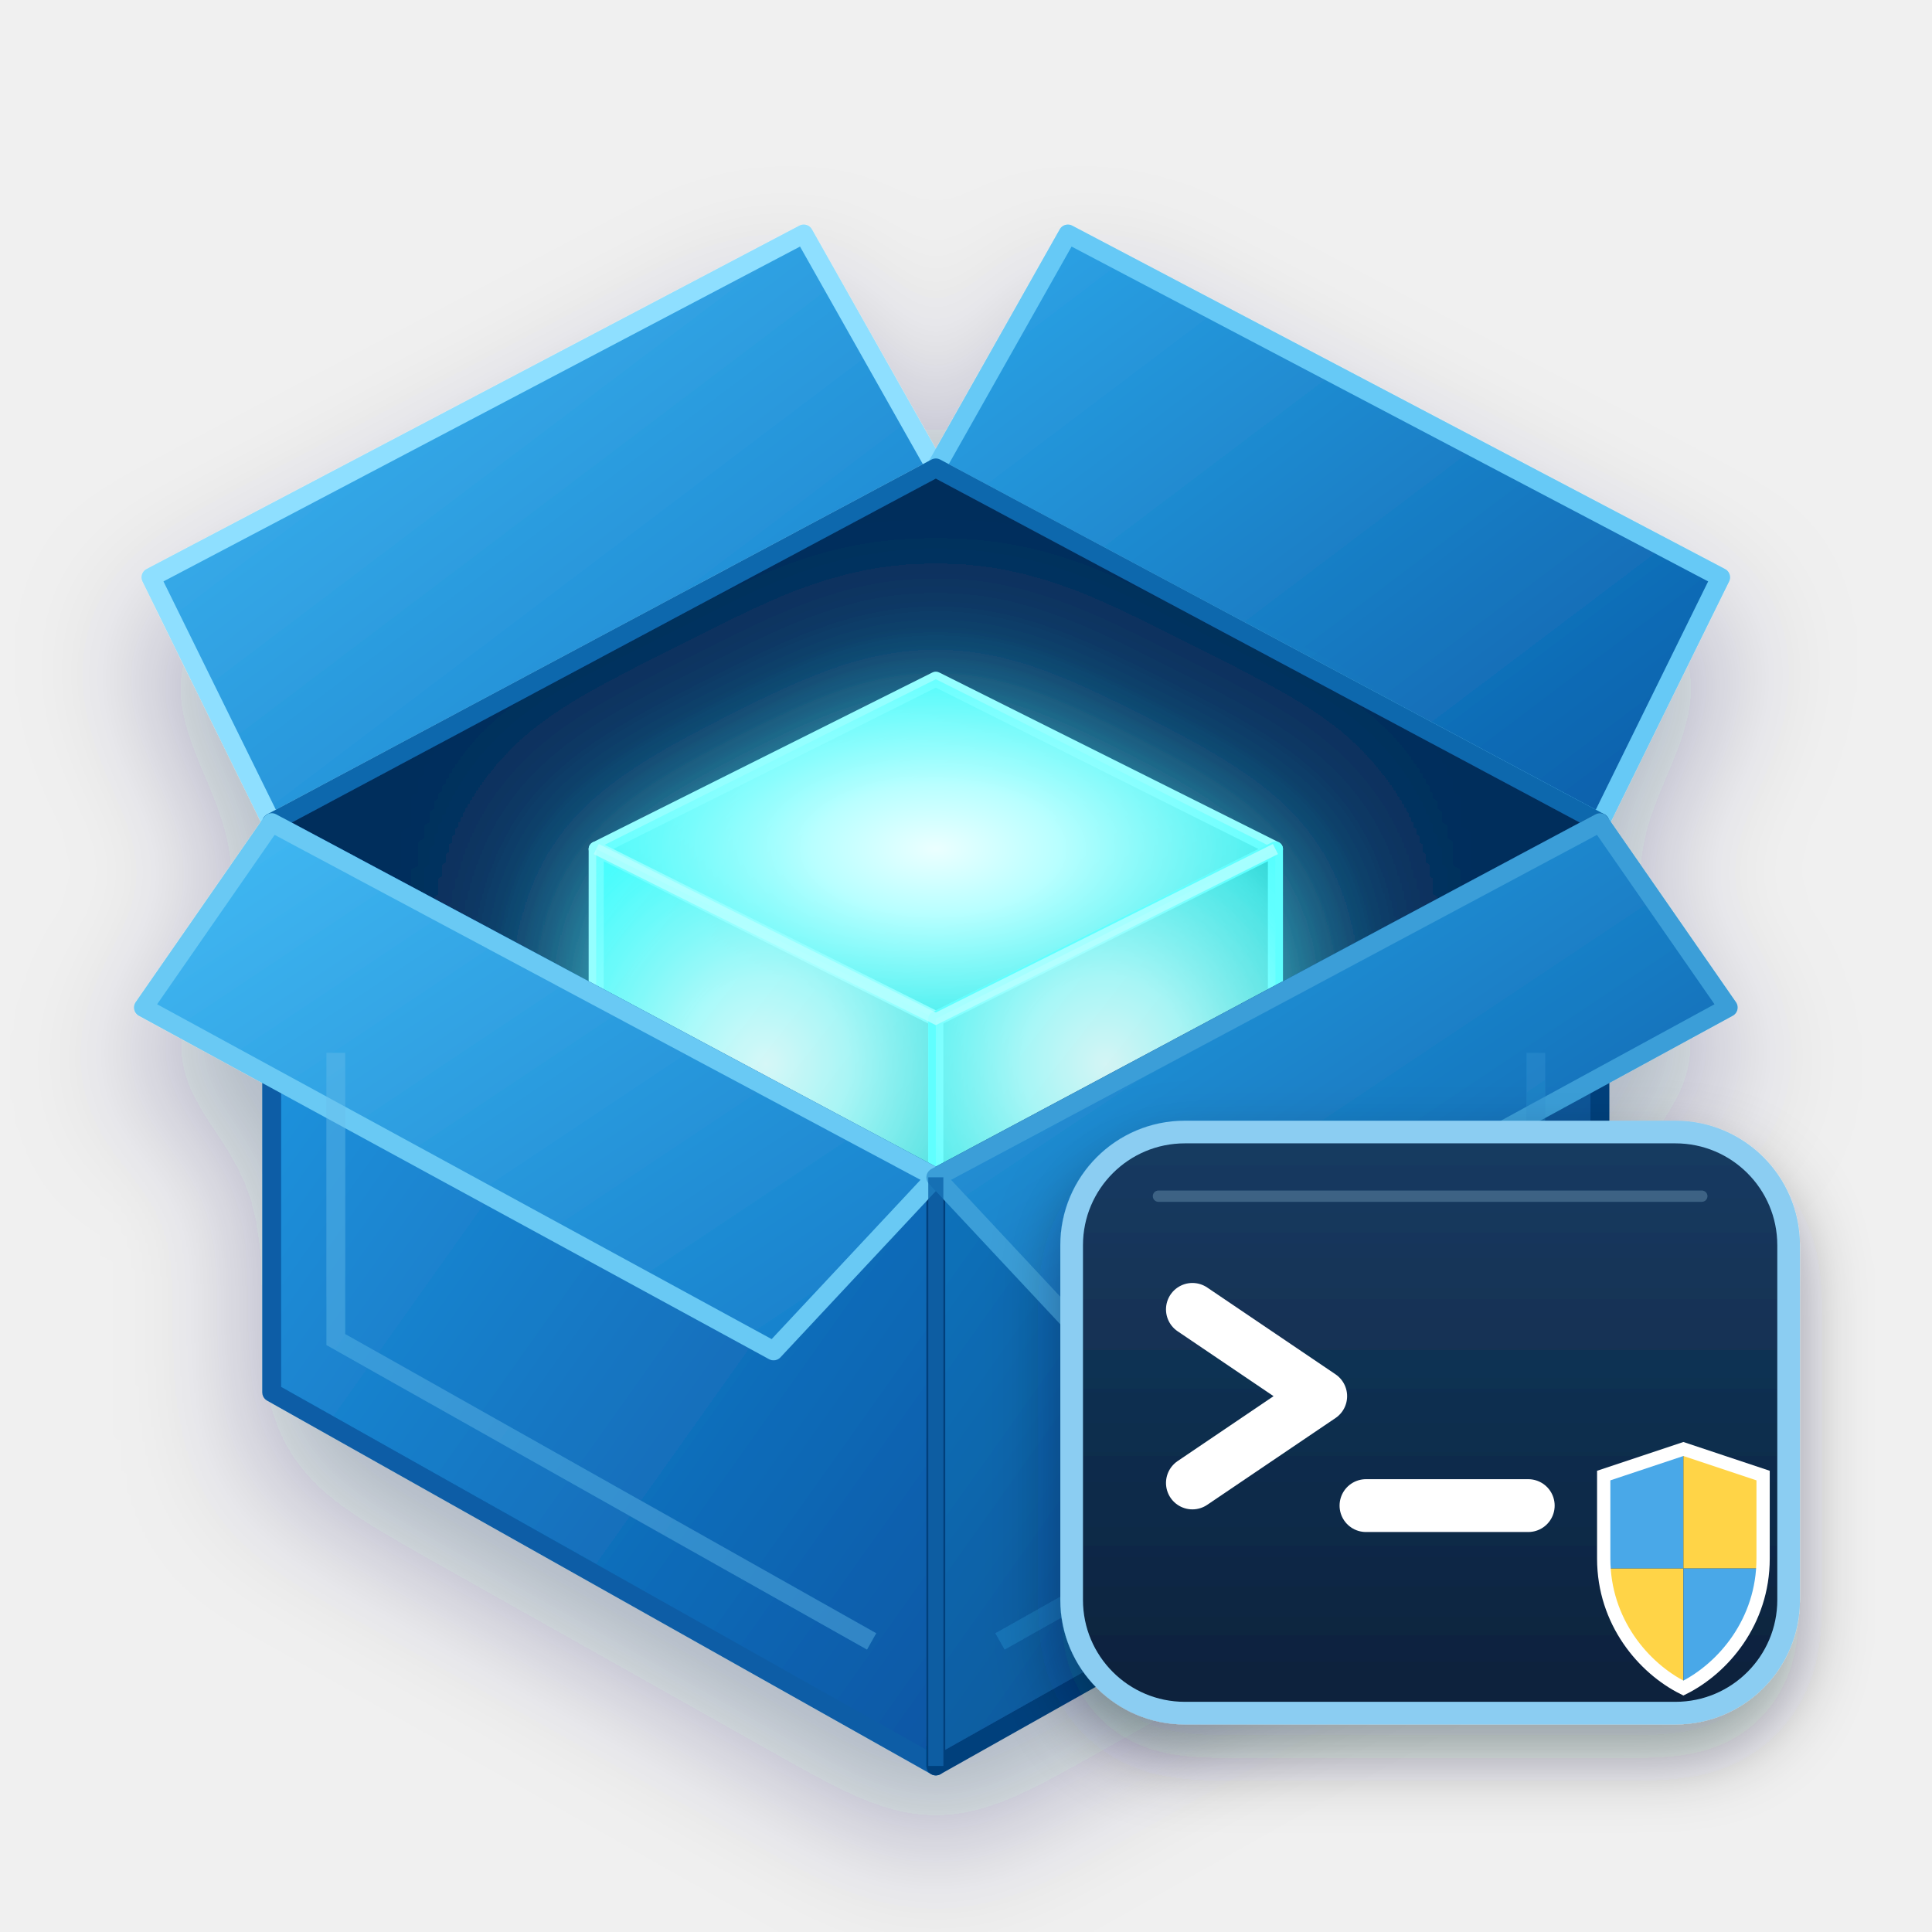
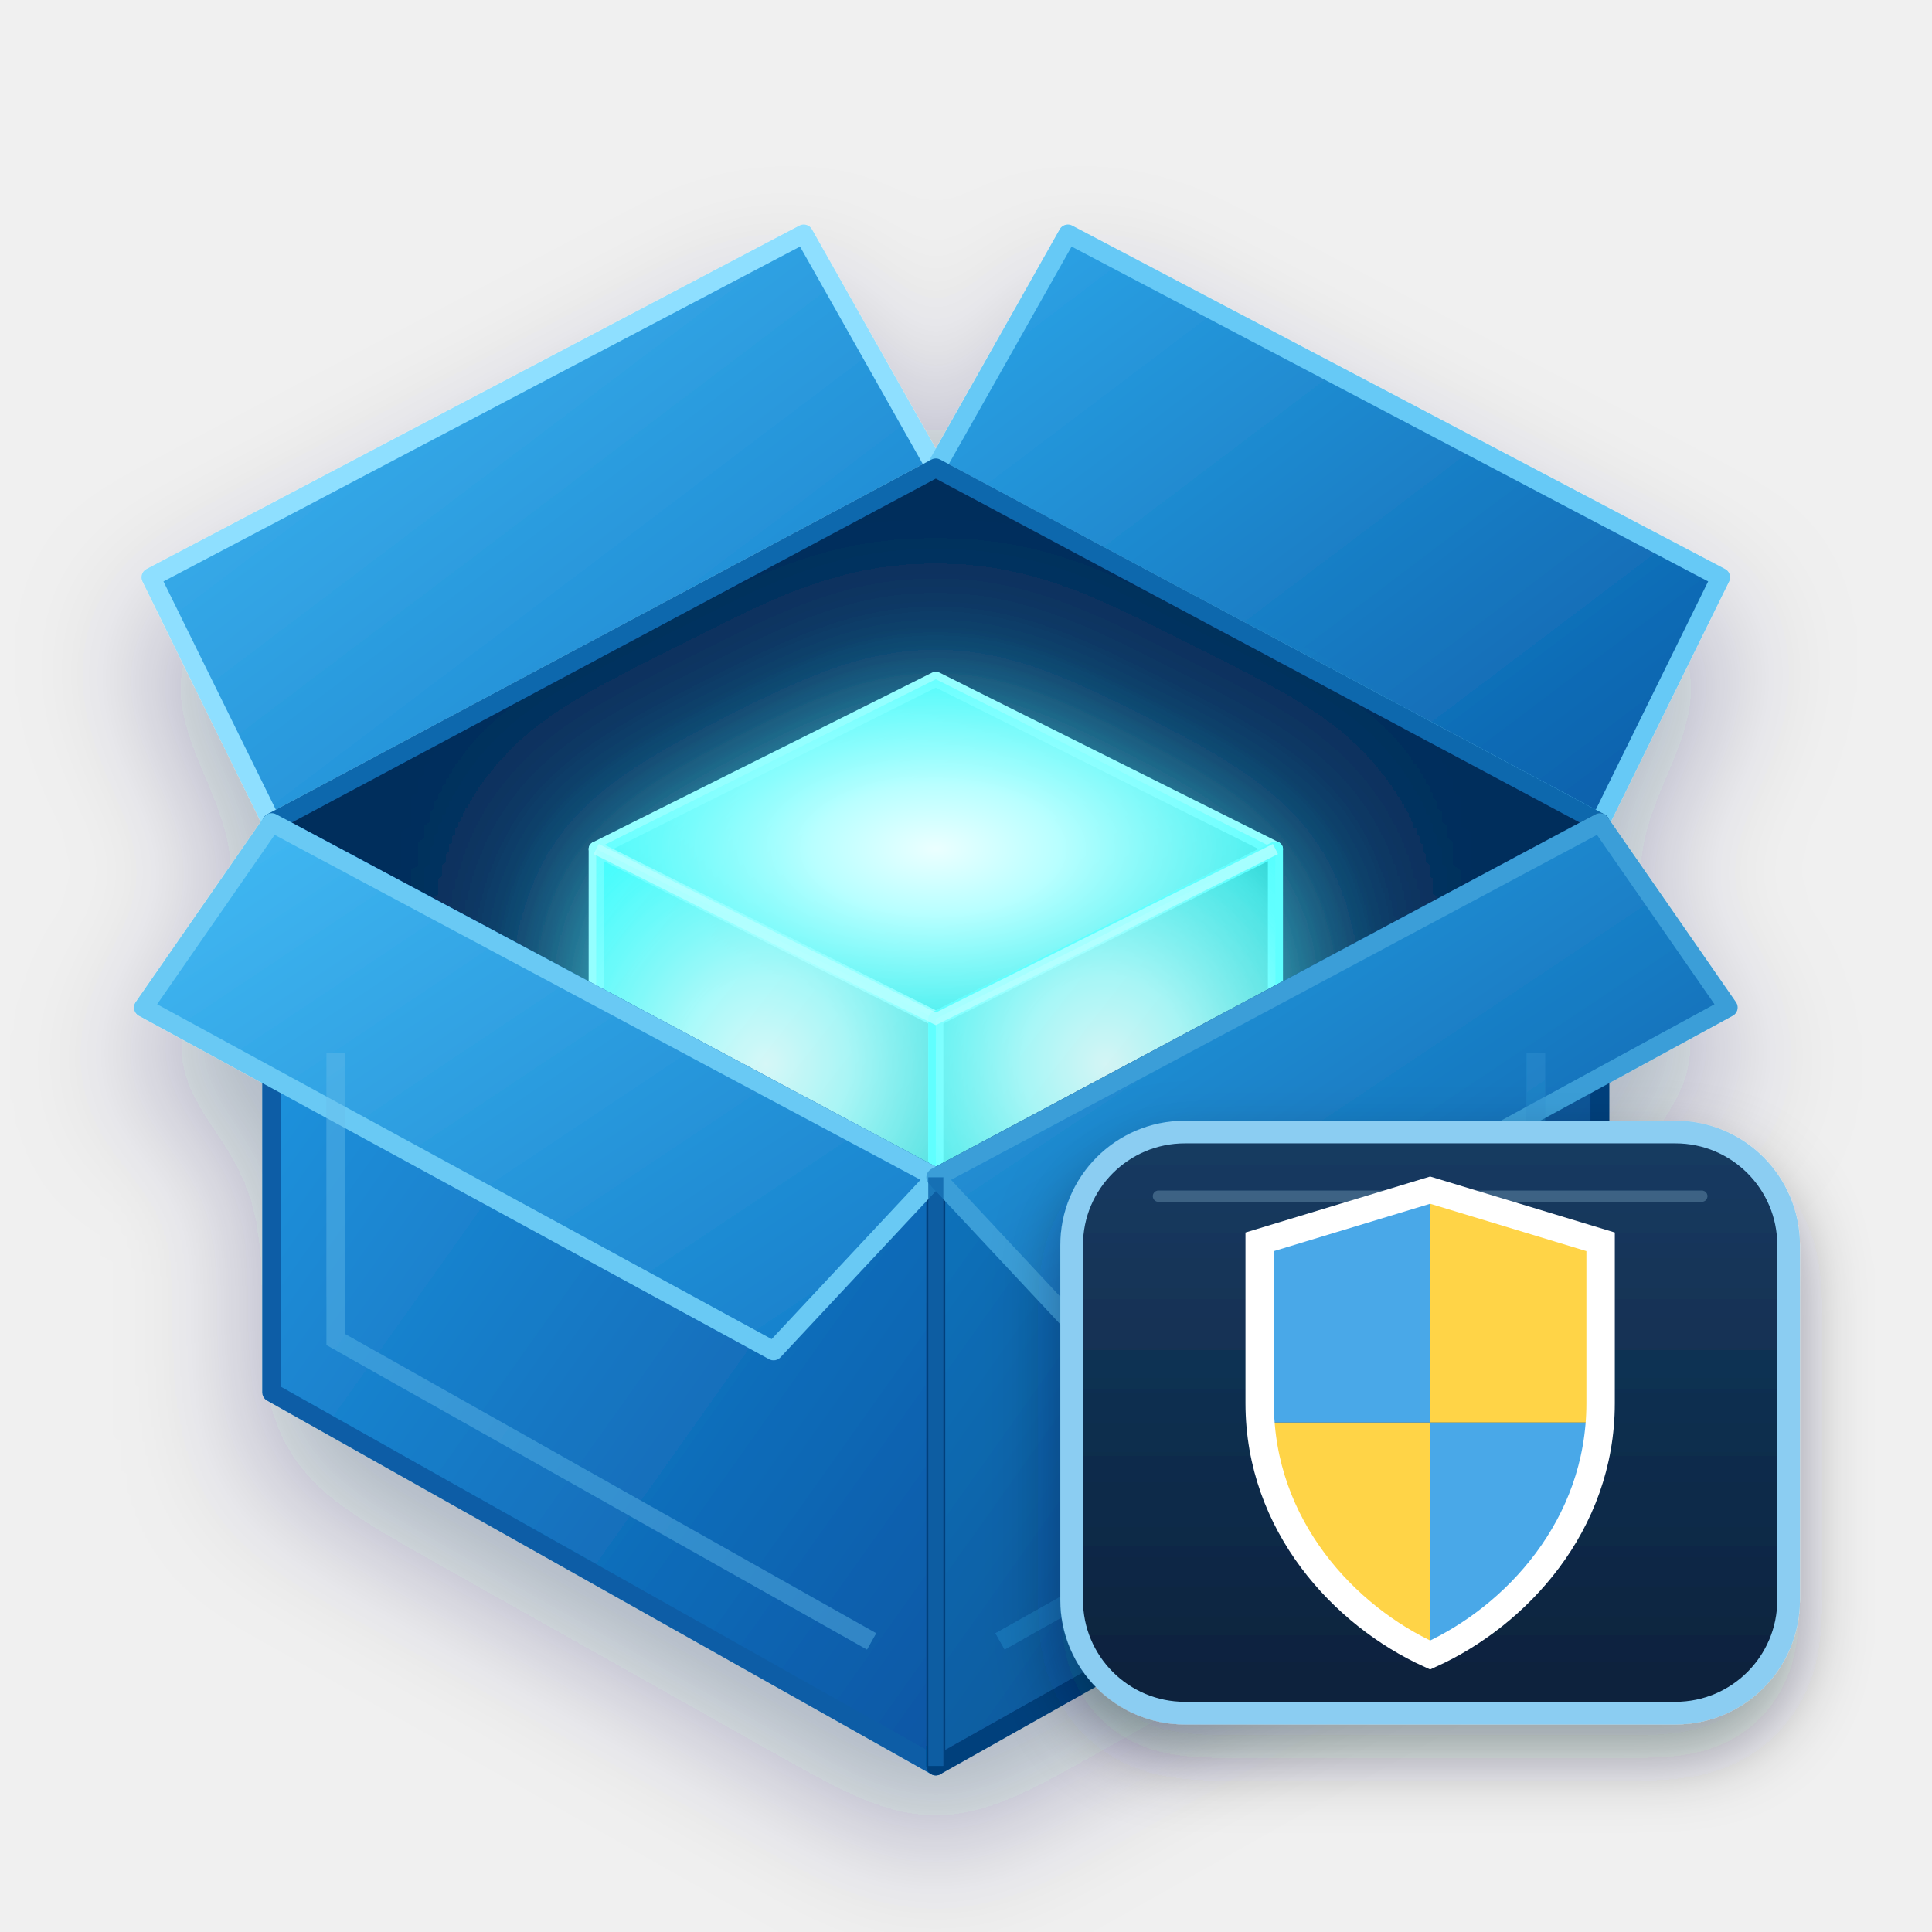
<svg xmlns="http://www.w3.org/2000/svg" width="1024" height="1024" viewBox="0 0 512 512">
  <defs>
    <linearGradient id="leftFace" x1="0" y1="0" x2="1" y2="1">
      <stop offset="0" stop-color="#249BE5" />
      <stop offset="1" stop-color="#0756A4" />
    </linearGradient>
    <linearGradient id="rightFace" x1="0" y1="0" x2="1" y2="1">
      <stop offset="0" stop-color="#147FCB" />
      <stop offset="1" stop-color="#043E7B" />
    </linearGradient>
    <linearGradient id="leftFlap" x1="0" y1="0" x2="1" y2="1">
      <stop offset="0" stop-color="#44BCF5" />
      <stop offset="1" stop-color="#137BC8" />
    </linearGradient>
    <linearGradient id="rightFlap" x1="0" y1="0" x2="1" y2="1">
      <stop offset="0" stop-color="#2EA7E9" />
      <stop offset="1" stop-color="#075BA7" />
    </linearGradient>
    <linearGradient id="cubeTop" x1="0" y1="0" x2="1" y2="1">
      <stop offset="0" stop-color="#4CFFFF" />
      <stop offset="0.5" stop-color="#00C7C7" />
      <stop offset="1" stop-color="#007373" />
    </linearGradient>
    <linearGradient id="cubeLeft" x1="0" y1="0" x2="1" y2="1">
      <stop offset="0" stop-color="#2EFFFF" />
      <stop offset="1" stop-color="#006161" />
    </linearGradient>
    <linearGradient id="cubeRight" x1="0" y1="0" x2="1" y2="1">
      <stop offset="0" stop-color="#00E0E0" />
      <stop offset="1" stop-color="#004747" />
    </linearGradient>
    <radialGradient id="cubeCoreGlow">
      <stop offset="0" stop-color="#EBFFFF" />
      <stop offset="0.2" stop-color="#B8FFFF" />
      <stop offset="0.52" stop-color="#61FFFF" stop-opacity="0.84" />
      <stop offset="1" stop-color="#14FFFF" stop-opacity="0" />
    </radialGradient>
    <linearGradient id="badgeFill" x1="0" y1="0" x2="0" y2="1">
      <stop offset="0" stop-color="#163B62" />
      <stop offset="1" stop-color="#0A213B" />
    </linearGradient>
    <filter id="packageShadow" x="-35%" y="-35%" width="180%" height="205%">
      <feDropShadow dx="0" dy="18" stdDeviation="18" flood-color="#032A52" flood-opacity="0.3" />
    </filter>
    <filter id="cubeShadow" x="-80%" y="-80%" width="260%" height="280%">
      <feDropShadow dx="0" dy="8" stdDeviation="22.5" flood-color="#61FFFF" flood-opacity="0.9" />
    </filter>
    <filter id="badgeShadow" x="-40%" y="-40%" width="200%" height="220%">
      <feDropShadow dx="0" dy="9" stdDeviation="9" flood-color="#00162C" flood-opacity="0.38" />
    </filter>
    <clipPath id="shieldClip">
      <path d="M0 8 L24 0 L48 8 V33 C48 52 36 66 24 72 C12 66 0 52 0 33 Z" />
    </clipPath>
    <clipPath id="cubeTopClip">
      <path d="M248 180 L338 225 L248 270 L158 225 Z" />
    </clipPath>
    <clipPath id="cubeLeftClip">
      <path d="M158 225 L248 270 L248 340 L158 295 Z" />
    </clipPath>
    <clipPath id="cubeRightClip">
      <path d="M248 270 L338 225 L338 295 L248 340 Z" />
    </clipPath>
  </defs>
  <g filter="url(#packageShadow)">
    <path d="M72 218 L248 124 L213 62 L40 153 Z" fill="url(#leftFlap)" stroke="#8EDFFF" stroke-width="5" stroke-linejoin="round" />
    <path d="M248 124 L424 218 L456 153 L283 62 Z" fill="url(#rightFlap)" stroke="#66C9F6" stroke-width="5" stroke-linejoin="round" />
    <path d="M72 218 L248 124 L424 218 L248 312 Z" fill="#052E5C" stroke="#0C67AD" stroke-width="5" stroke-linejoin="round" />
    <g filter="url(#cubeShadow)">
      <path d="M248 180 L338 225 L248 270 L158 225 Z" fill="url(#cubeTop)" stroke="#94FFFF" stroke-width="4" stroke-linejoin="round" />
      <ellipse cx="248" cy="225" rx="162" ry="85.5" fill="url(#cubeCoreGlow)" clip-path="url(#cubeTopClip)" />
      <path d="M158 225 L248 270 L248 340 L158 295 Z" fill="url(#cubeLeft)" stroke="#94FFFF" stroke-width="4" stroke-linejoin="round" />
      <ellipse cx="203" cy="282" rx="112.5" ry="118.5" fill="url(#cubeCoreGlow)" clip-path="url(#cubeLeftClip)" opacity="0.9" />
      <path d="M248 270 L338 225 L338 295 L248 340 Z" fill="url(#cubeRight)" stroke="#61FFFF" stroke-width="4" stroke-linejoin="round" />
      <ellipse cx="293" cy="282" rx="112.5" ry="118.5" fill="url(#cubeCoreGlow)" clip-path="url(#cubeRightClip)" opacity="0.9" />
      <path d="M158 225 L248 270 L338 225" fill="none" stroke="#B8FFFF" stroke-width="3" opacity="0.78" />
    </g>
    <path d="M72 218 L248 312 L248 468 L72 369 Z" fill="url(#leftFace)" stroke="#075DA6" stroke-width="5" stroke-linejoin="round" />
    <path d="M248 312 L424 218 L424 369 L248 468 Z" fill="url(#rightFace)" stroke="#043F7C" stroke-width="5" stroke-linejoin="round" />
    <path d="M72 218 L248 312 L205 358 L38 267 Z" fill="url(#leftFlap)" stroke="#69C9F4" stroke-width="5" stroke-linejoin="round" />
    <path d="M248 312 L424 218 L458 267 L291 358 Z" fill="url(#rightFlap)" stroke="#3B9ED8" stroke-width="5" stroke-linejoin="round" />
    <path d="M89 279 V355 L231 435" fill="none" stroke="#64BCE9" stroke-width="5" opacity="0.42" />
    <path d="M407 279 V355 L265 435" fill="none" stroke="#2F92D2" stroke-width="5" opacity="0.38" />
    <path d="M248 312 V468" stroke="#0B64AB" stroke-width="4" opacity="0.8" />
  </g>
  <g filter="url(#badgeShadow)">
    <rect x="284" y="300" width="190" height="154" rx="30" fill="url(#badgeFill)" stroke="#8BCDF2" stroke-width="6" />
    <path d="M307 317 H451" stroke="#B9E5FC" stroke-width="3" stroke-linecap="round" opacity="0.24" />
  </g>
-   <g fill="none" stroke="#FFFFFF" stroke-width="14" stroke-linecap="round" stroke-linejoin="round">
-     <path d="M316 347 L350 370 L316 393" />
-     <path d="M362 399 H405" />
-   </g>
-   <g transform="translate(425 384) scale(0.88)">
+   <g transform="translate(333.83 315.4) scale(1.882222 1.711111)">
    <g clip-path="url(#shieldClip)">
      <rect width="24" height="36" fill="#49A8E8" />
      <rect x="24" width="24" height="36" fill="#FFD447" />
      <rect y="36" width="24" height="36" fill="#FFD447" />
      <rect x="24" y="36" width="24" height="36" fill="#49A8E8" />
    </g>
    <path d="M0 8 L24 0 L48 8 V33 C48 52 36 66 24 72 C12 66 0 52 0 33 Z" fill="none" stroke="#FFFFFF" stroke-width="4" />
  </g>
</svg>
